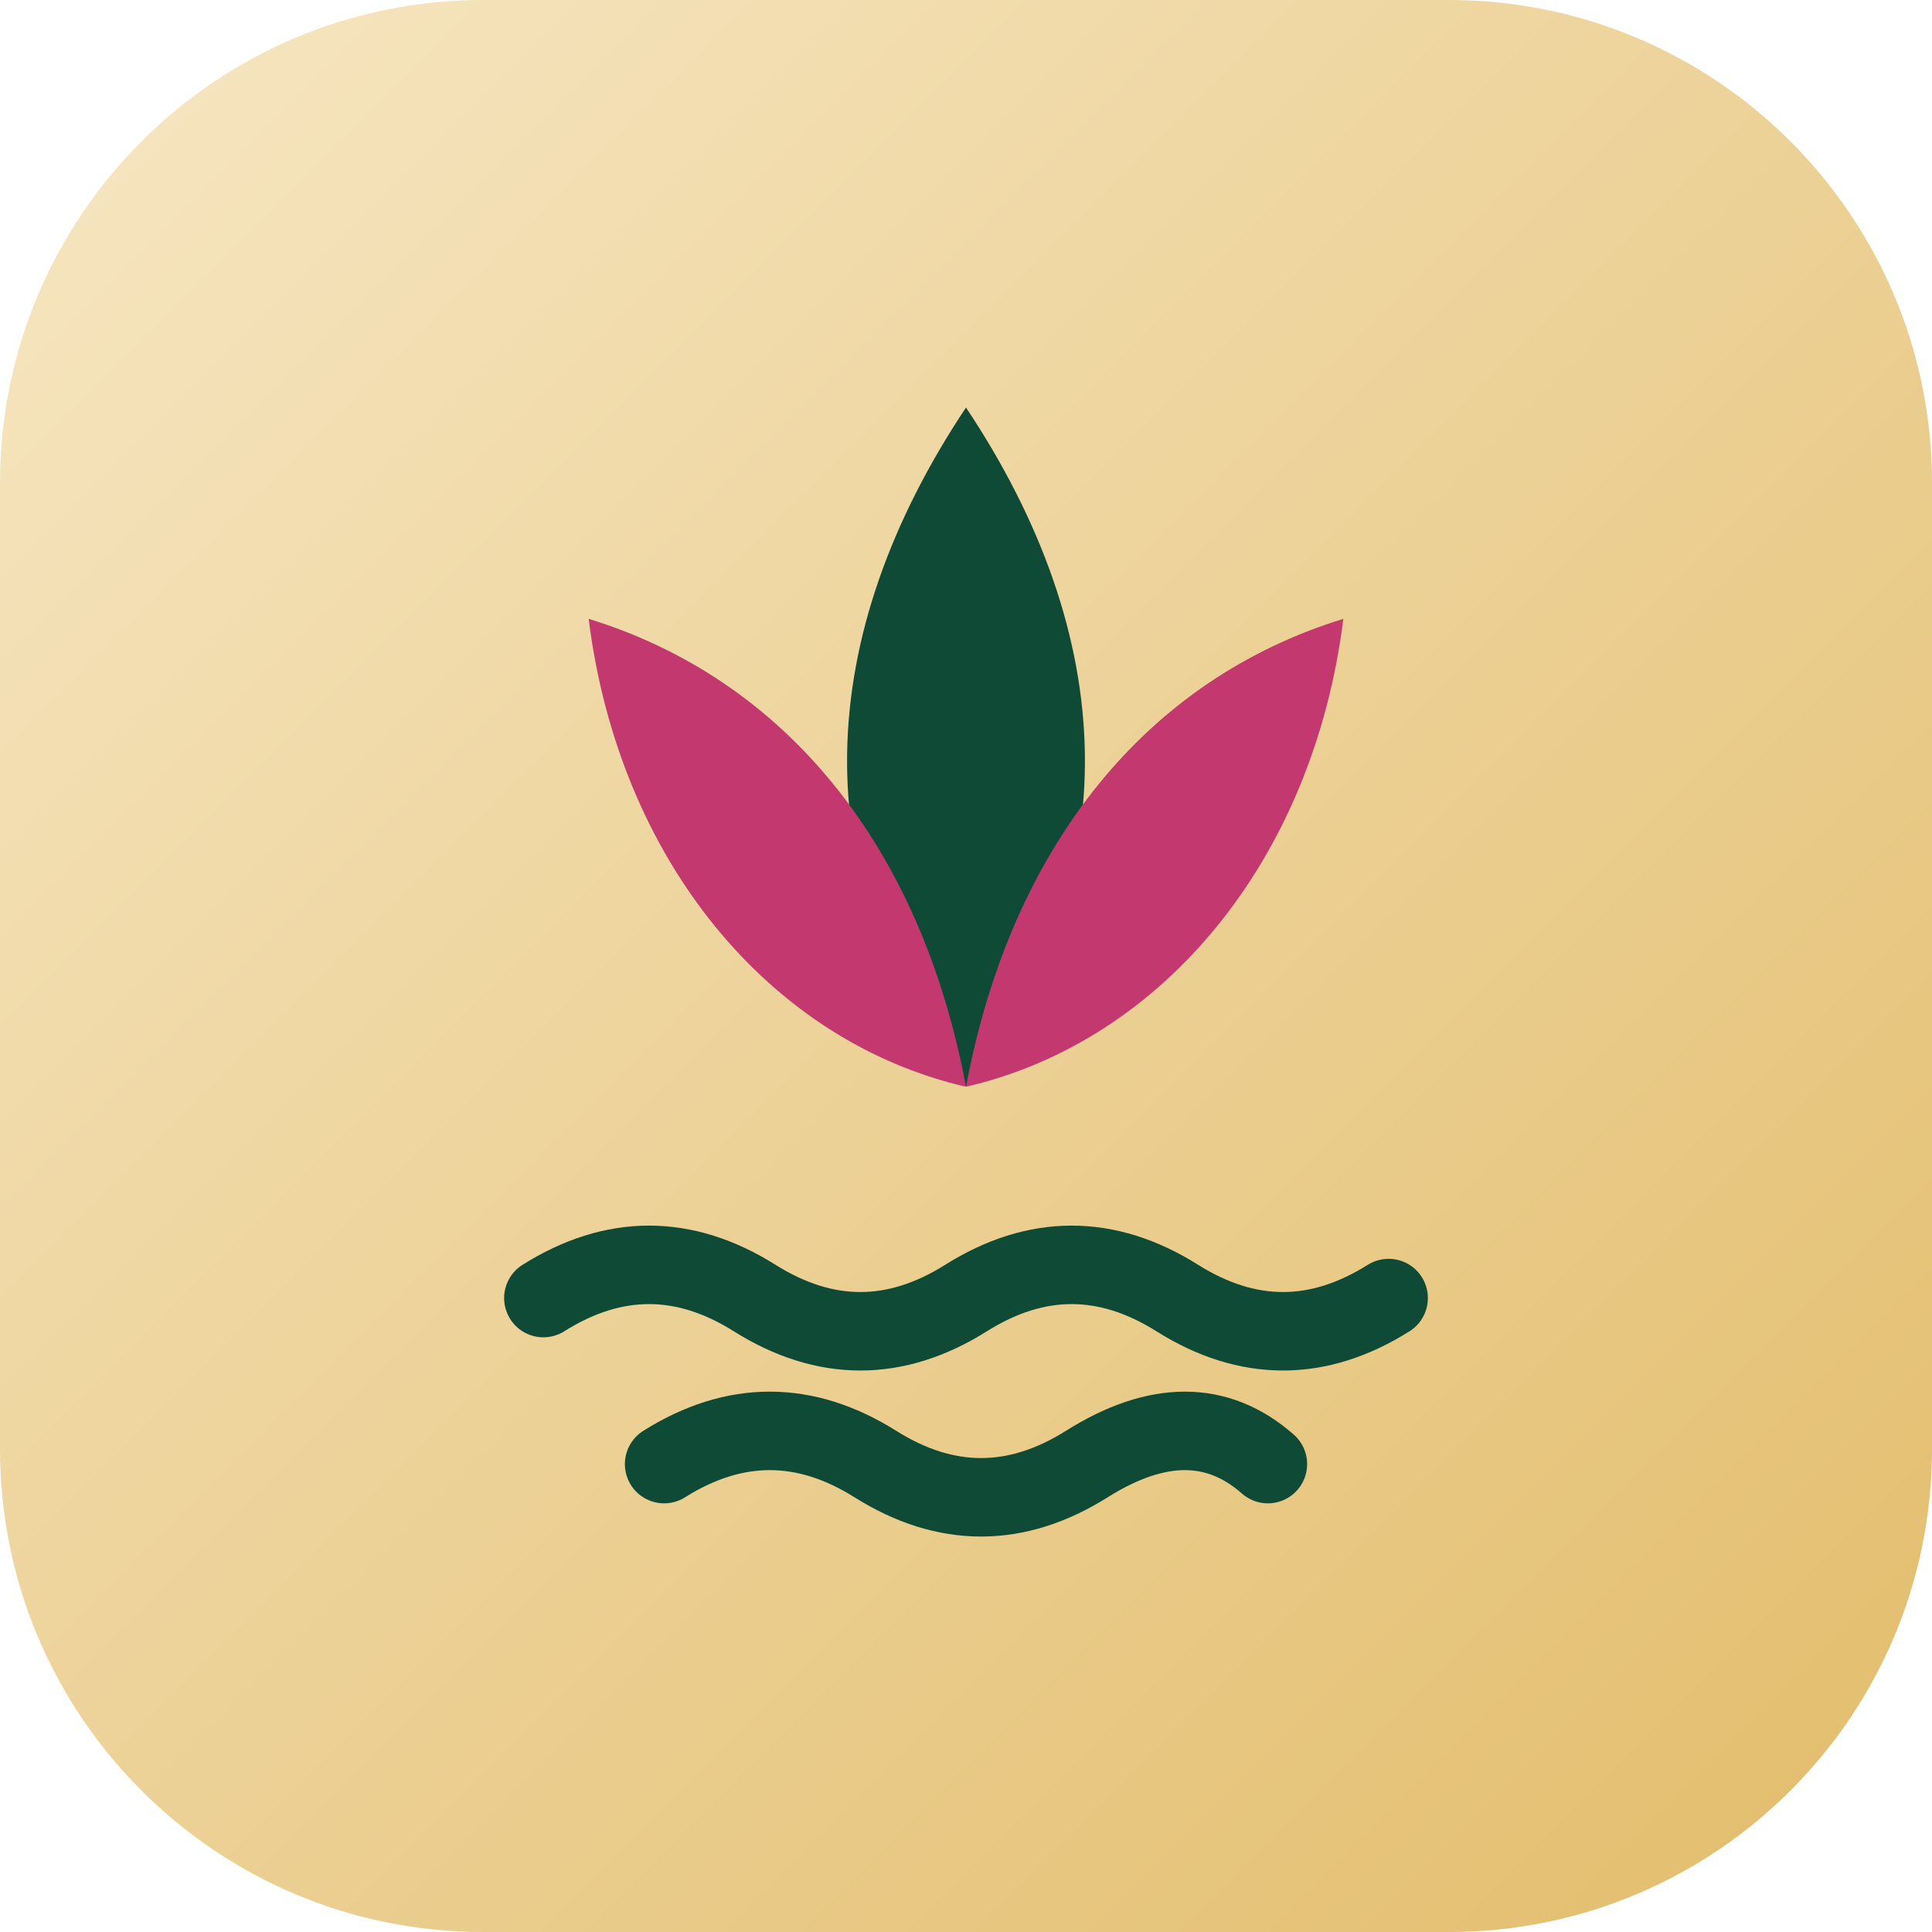
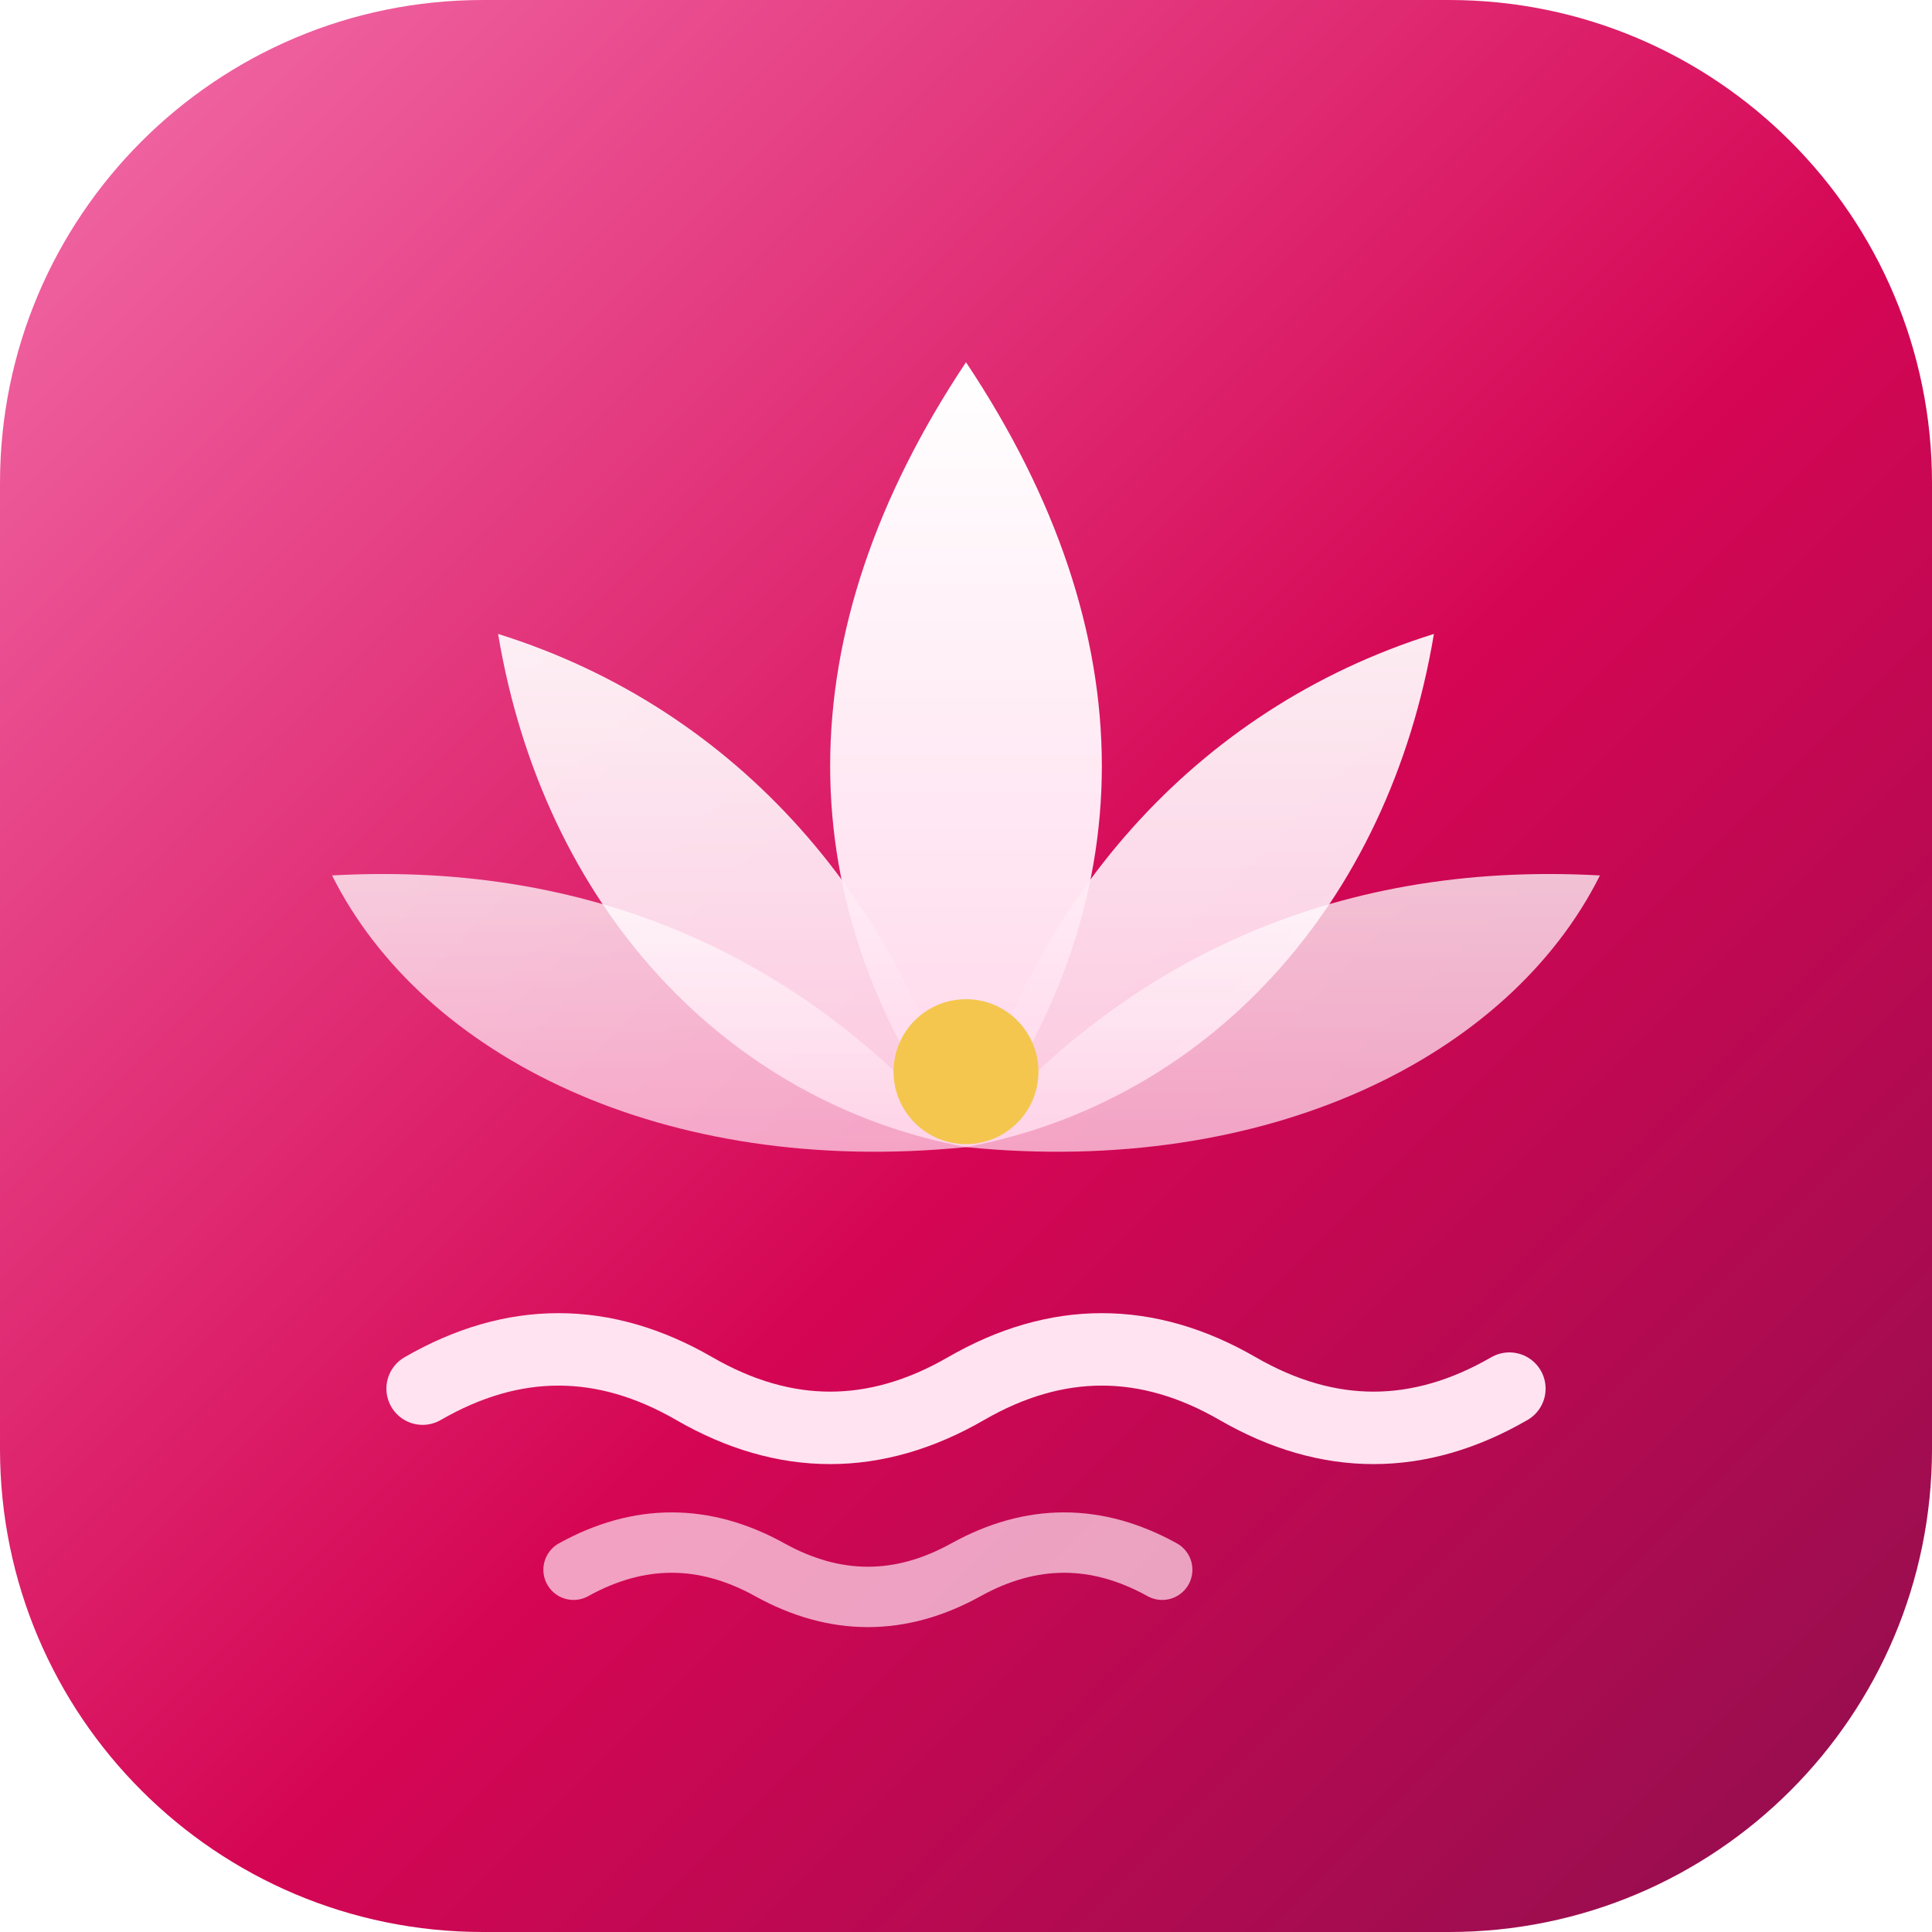
<svg xmlns="http://www.w3.org/2000/svg" viewBox="0 0 64 64">
  <defs>
    <linearGradient id="g" x1="0" y1="0" x2="1" y2="1">
-       <stop offset="0" stop-color="#F7E7C4" />
-       <stop offset="1" stop-color="#E2BC6A" />
+       <stop offset="0" stop-color="#F36FAB" />
+       <stop offset=".55" stop-color="#D50654" />
+       <stop offset="1" stop-color="#8E0F4E" />
+     </linearGradient>
+     <linearGradient id="p" x1="0" y1="0" x2="0" y2="1">
+       <stop offset="0" stop-color="#FFFFFF" />
+       <stop offset="1" stop-color="#FFD6EA" />
    </linearGradient>
  </defs>
  <rect width="64" height="64" rx="16" fill="url(#g)" />
-   <g transform="translate(12 10)">
-     <path d="M20 3.5C25 11 25.5 19 20 26C14.5 19 15 11 20 3.5Z" fill="#0F4A37" />
-     <path d="M20 26C13.5 24.5 8.5 18.5 7.5 10.5C14 12.5 18.5 18 20 26Z" fill="#C2386F" />
-     <path d="M20 26C26.5 24.5 31.5 18.5 32.5 10.5C26 12.5 21.5 18 20 26Z" fill="#C2386F" />
-     <path d="M6 33q3.5-2.2 7 0t7 0t7 0t7 0M10 38.5q3.5-2.2 7 0t7 0t6 0" fill="none" stroke="#0F4A37" stroke-width="2.6" stroke-linecap="round" />
+   <g transform="translate(32 36)" fill="url(#p)">
+     <path d="M0-24C6-15 6-6 0 2C-6-6-6-15 0-24Z" />
+     <path d="M0 2C-8 .5-14-6-15.5-15C-7.5-12.5-2-6 0 2Z" opacity=".92" />
+     <path d="M0 2C8 .5 14-6 15.5-15C7.5-12.5 2-6 0 2Z" opacity=".92" />
+     <path d="M0 2C-10 3-18-1-21-7C-12-7.5-5-4 0 2Z" opacity=".75" />
+     <path d="M0 2C10 3 18-1 21-7C12-7.5 5-4 0 2Z" opacity=".75" />
  </g>
+   <path d="M14 46q4.5-2.6 9 0t9 0t9 0t9 0" fill="none" stroke="#FFE3F1" stroke-width="2.4" stroke-linecap="round" />
+   <path d="M19 52q3.25-1.8 6.5 0t6.5 0t6.5 0" fill="none" stroke="#FFE3F1" stroke-width="2" stroke-linecap="round" opacity=".7" />
+   <circle cx="32" cy="35.5" r="2.4" fill="#F4C64E" />
</svg>
